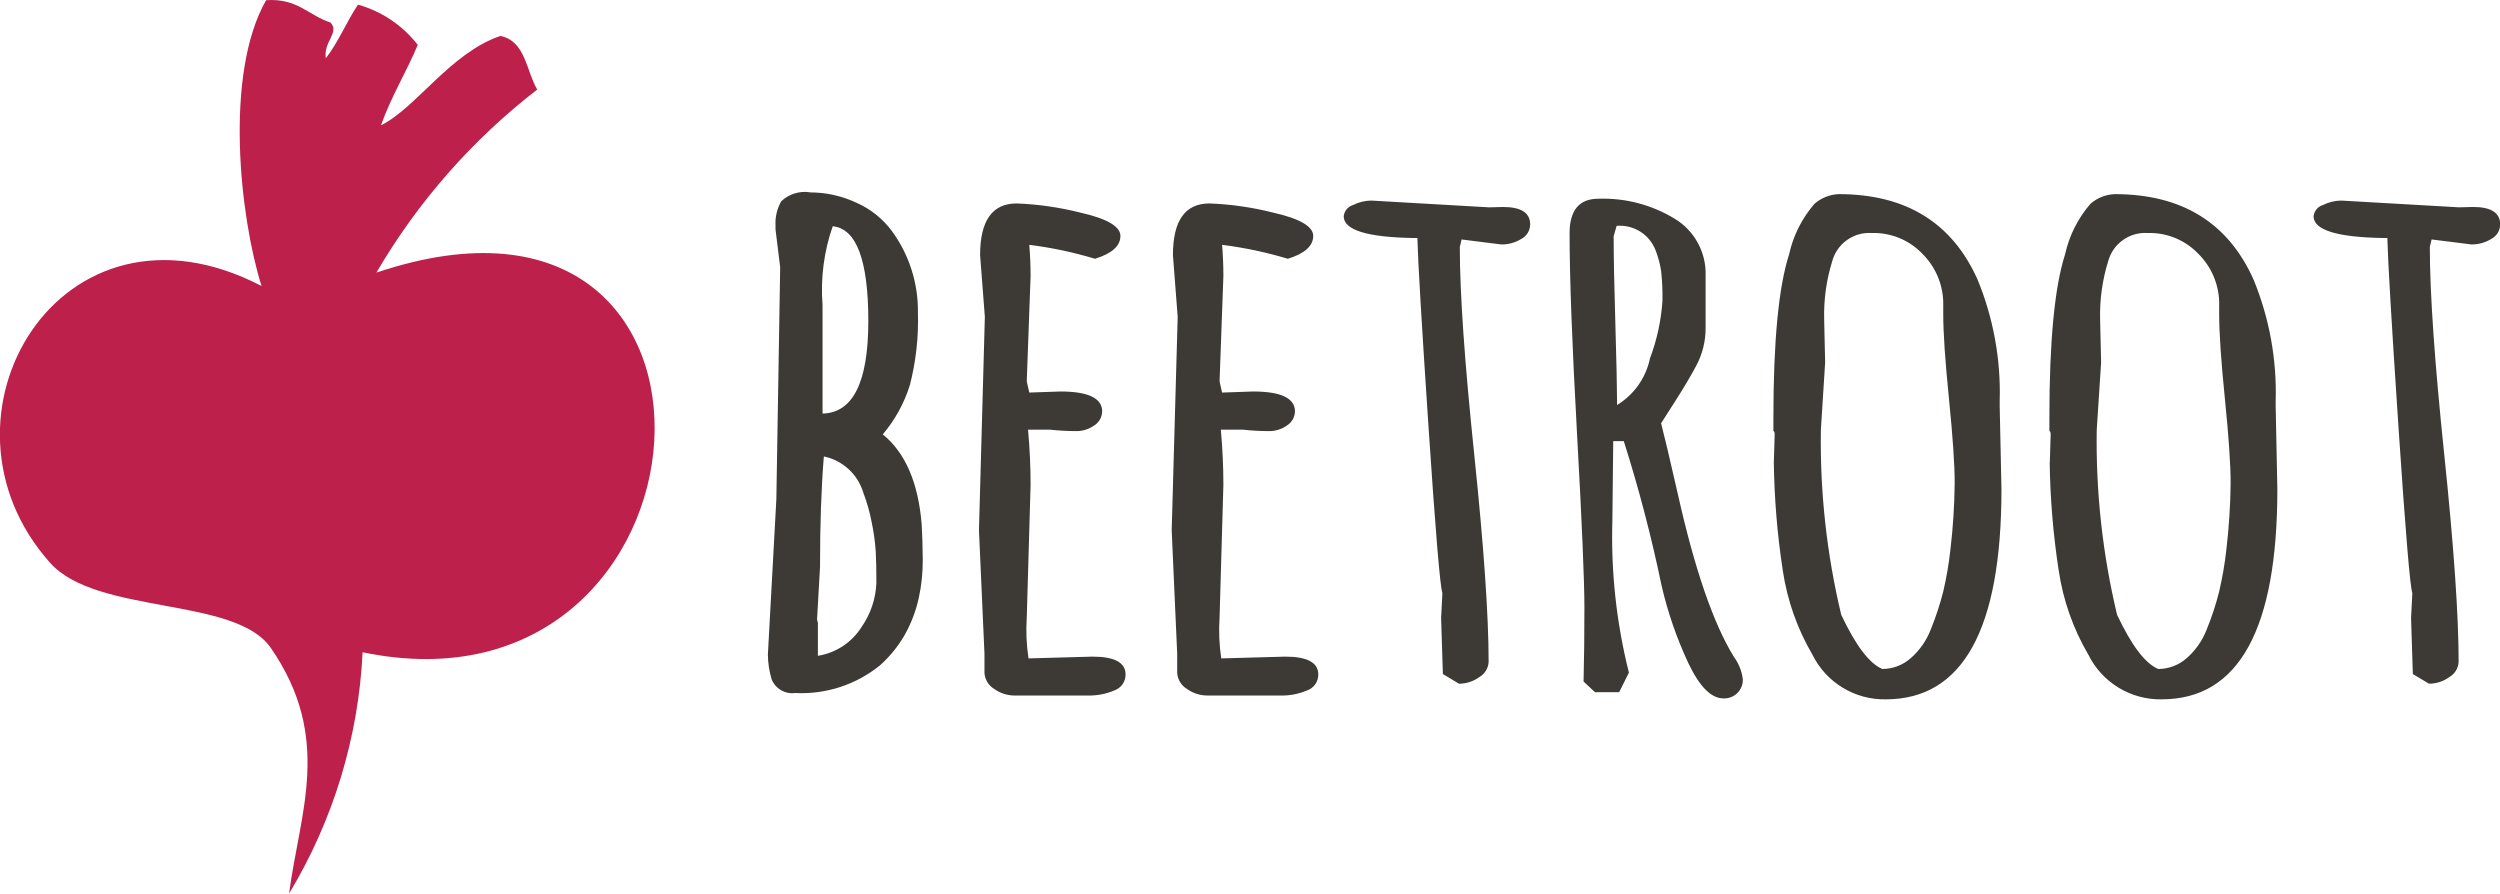
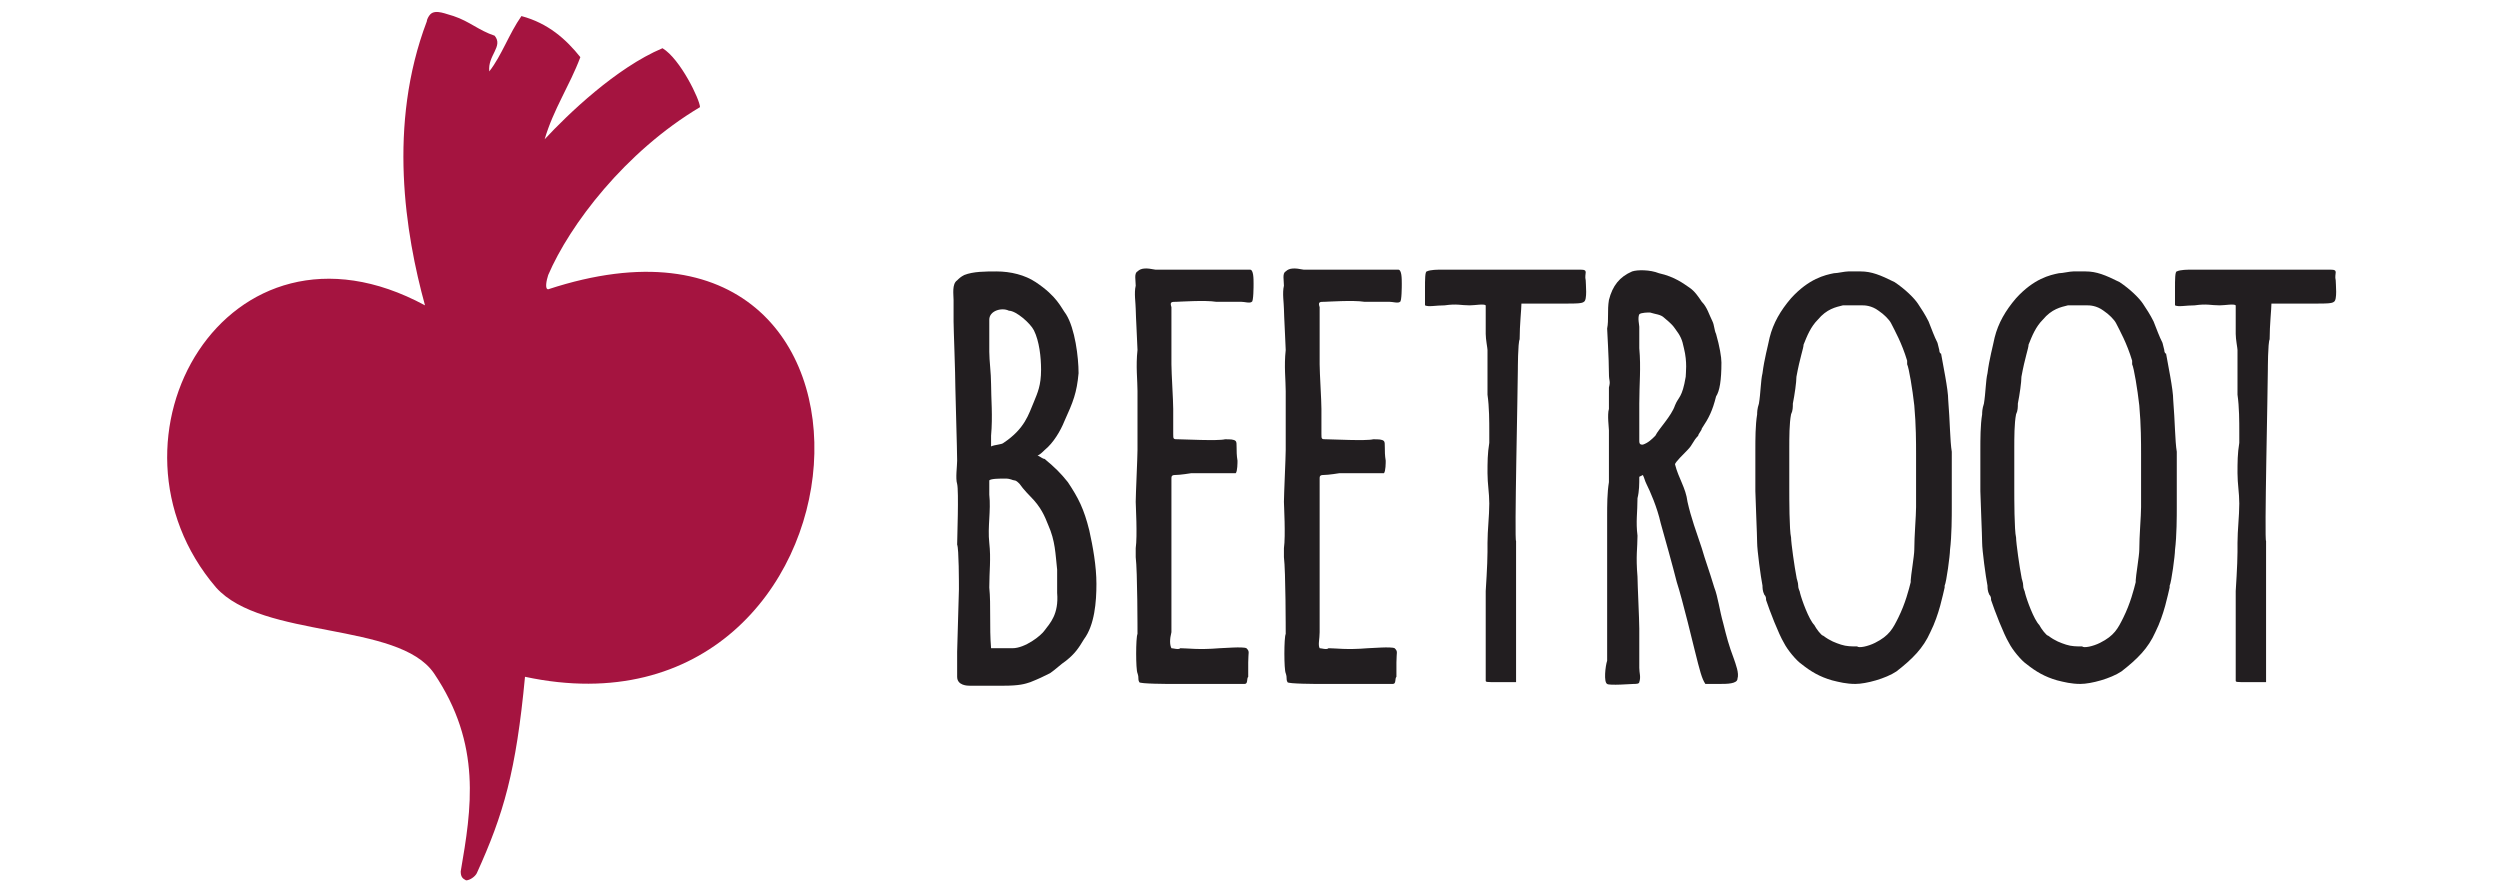
- <svg xmlns="http://www.w3.org/2000/svg" id="logo.svg" width="141.313" height="50.5" viewBox="0 0 141.313 50.5">
-   <defs>
-     <style>
-       .cls-1 {
-         fill: #bc204b;
-       }
- 
-       .cls-1, .cls-2 {
-         fill-rule: evenodd;
-       }
- 
-       .cls-2 {
-         fill: #3d3935;
-       }
-     </style>
-   </defs>
-   <path id="_2000_logo.png" data-name="2000% logo.png" class="cls-1" d="M145.365,23.562a36.079,36.079,0,0,0-9.09,10.349c22.25-7.5,19.895,25.749-.778,21.458a29.149,29.149,0,0,1-4.156,13.639c0.58-4.514,2.5-8.785-1.038-13.891-2.019-2.913-9.825-1.845-12.467-4.8-7.339-8.2.569-21.568,11.948-15.65-1.22-3.867-2.13-11.973.258-16.156,1.771-.123,2.4.862,3.637,1.262,0.54,0.556-.412,1.084-0.262,2.019,0.713-.908,1.167-2.064,1.819-3.029a6.5,6.5,0,0,1,3.378,2.274c-0.653,1.554-1.5,2.912-2.079,4.543,1.963-.953,3.925-4.094,6.753-5.049,1.425,0.3,1.447,1.959,2.077,3.029" transform="translate(-115 -18.5)" />
-   <path class="cls-2" d="M159.1,33.607l-0.264-2.138V31.247a2.517,2.517,0,0,1,.324-1.371,1.925,1.925,0,0,1,1.653-.5,6.146,6.146,0,0,1,2.6.585,5,5,0,0,1,2.013,1.614,7.641,7.641,0,0,1,1.46,4.6,14.637,14.637,0,0,1-.454,4.085,7.931,7.931,0,0,1-1.533,2.793q1.915,1.554,2.2,5.1,0.048,0.807.06,1.936a9.851,9.851,0,0,1-.227,2.219,7.617,7.617,0,0,1-.791,2.077,6.964,6.964,0,0,1-1.389,1.715,7.046,7.046,0,0,1-4.814,1.573,1.245,1.245,0,0,1-1.318-.766,4.993,4.993,0,0,1-.215-1.412l0.479-8.794Zm2.084,19.907,0.047,0.2v1.856a3.591,3.591,0,0,0,2.48-1.644,4.7,4.7,0,0,0,.827-2.461q0-1.139-.037-1.8a11.8,11.8,0,0,0-.227-1.634,9.867,9.867,0,0,0-.479-1.694,2.957,2.957,0,0,0-2.227-2.037q-0.218,2.663-.216,6.253Zm0.311-17.789v6.152q2.587-.061,2.587-5.224t-2.012-5.365A10.9,10.9,0,0,0,161.493,35.725Zm9.174,0.686L170.4,32.921Q170.4,30,172.464,30a17.363,17.363,0,0,1,3.592.515q2.275,0.514,2.276,1.321,0,0.848-1.438,1.291a22.269,22.269,0,0,0-3.713-.787q0.073,0.888.073,1.775l-0.216,5.929q0,0.041.143,0.646l1.749-.061q2.371,0,2.371,1.13a0.965,0.965,0,0,1-.43.776,1.734,1.734,0,0,1-1.091.333,13.636,13.636,0,0,1-1.425-.081H173.11q0.144,1.573.144,3.126l-0.216,7.483a10.6,10.6,0,0,0,.1,2.32l3.617-.1q1.868,0,1.868,1.008a0.944,0.944,0,0,1-.647.908,3.608,3.608,0,0,1-1.461.283h-4.143a1.985,1.985,0,0,1-1.174-.373,1.146,1.146,0,0,1-.551-0.9V55.45l-0.311-6.978Zm10.9,0L181.3,32.921Q181.3,30,183.362,30a17.363,17.363,0,0,1,3.592.515q2.275,0.514,2.276,1.321,0,0.848-1.437,1.291a22.3,22.3,0,0,0-3.714-.787q0.073,0.888.073,1.775l-0.215,5.929q0,0.041.142,0.646l1.749-.061q2.371,0,2.371,1.13a0.965,0.965,0,0,1-.43.776,1.731,1.731,0,0,1-1.09.333,13.655,13.655,0,0,1-1.426-.081h-1.245q0.144,1.573.144,3.126l-0.215,7.483a10.652,10.652,0,0,0,.095,2.32l3.617-.1q1.868,0,1.868,1.008a0.944,0.944,0,0,1-.647.908,3.608,3.608,0,0,1-1.461.283h-4.143a1.985,1.985,0,0,1-1.174-.373,1.146,1.146,0,0,1-.551-0.9V55.45l-0.311-6.978ZM196.559,56.6l-0.1-3.167q0-.02.072-1.411-0.192-.525-0.779-9.318t-0.634-10.75H194.93q-3.977-.06-3.977-1.23a0.746,0.746,0,0,1,.528-0.635,2.376,2.376,0,0,1,1.03-.252l6.659,0.383,0.79-.02q1.533,0,1.533.988a0.934,0.934,0,0,1-.5.817,2.086,2.086,0,0,1-1.126.313l-2.251-.282-0.1.424q0,3.913.814,11.718t0.815,11.739a1.054,1.054,0,0,1-.528.857,1.944,1.944,0,0,1-1.149.373Zm9.629-13.17-0.048,4.477a31.5,31.5,0,0,0,.934,8.612l-0.551,1.109h-1.365l-0.647-.605q0.048-1.855.048-4.165t-0.419-9.873q-0.418-7.564-.419-11.295,0-1.957,1.628-1.957a7.788,7.788,0,0,1,4.312,1.129,3.621,3.621,0,0,1,1.749,3.227V37a4.5,4.5,0,0,1-.527,2.168q-0.526.978-1.222,2.057t-0.767,1.2q0.264,1.009.935,3.953,1.437,6.434,3.185,9.258a2.679,2.679,0,0,1,.5,1.261,1.047,1.047,0,0,1-1.1,1.079q-1.03,0-1.977-1.986a22.075,22.075,0,0,1-1.52-4.407,81.971,81.971,0,0,0-2.132-8.148h-0.6Zm0.192-12.162-0.168.585q0,1.694.095,4.891t0.1,4.649a4.054,4.054,0,0,0,1.857-2.632,11.338,11.338,0,0,0,.707-3.257,13.513,13.513,0,0,0-.073-1.664,5.493,5.493,0,0,0-.311-1.18A2.162,2.162,0,0,0,206.38,31.267Zm8.886,13.372,0.048-1.573c0-.134-0.024-0.2-0.072-0.2V42.119q0-6.494.886-9.237a6.5,6.5,0,0,1,1.437-2.864,2.225,2.225,0,0,1,1.366-.545q5.7,0,7.856,4.841a16.759,16.759,0,0,1,1.246,6.857v0.3l0.1,4.679q0,11.88-6.54,11.88a4.53,4.53,0,0,1-4.143-2.521,13.276,13.276,0,0,1-1.677-4.76A44.2,44.2,0,0,1,215.266,44.64Zm2.9-5.648L217.925,42.8a42.106,42.106,0,0,0,1.15,10.448q1.221,2.6,2.323,3.066a2.43,2.43,0,0,0,1.6-.605,4.117,4.117,0,0,0,1.137-1.624,16.09,16.09,0,0,0,.707-2.148,20.022,20.022,0,0,0,.407-2.38,35.372,35.372,0,0,0,.24-3.751q0-1.553-.323-4.76t-0.324-4.78V35.544a3.987,3.987,0,0,0-1.173-2.693,3.8,3.8,0,0,0-2.875-1.18,2.166,2.166,0,0,0-2.227,1.593,10.245,10.245,0,0,0-.456,3.288Zm12.7,5.648,0.048-1.573c0-.134-0.024-0.2-0.072-0.2V42.119q0-6.494.886-9.237a6.5,6.5,0,0,1,1.437-2.864,2.225,2.225,0,0,1,1.366-.545q5.7,0,7.856,4.841a16.775,16.775,0,0,1,1.246,6.857v0.3l0.095,4.679q0,11.88-6.539,11.88a4.53,4.53,0,0,1-4.143-2.521,13.238,13.238,0,0,1-1.677-4.76A44.2,44.2,0,0,1,230.859,44.64Zm2.9-5.648L233.518,42.8a42.156,42.156,0,0,0,1.149,10.448q1.222,2.6,2.323,3.066a2.433,2.433,0,0,0,1.606-.605,4.117,4.117,0,0,0,1.137-1.624,15.946,15.946,0,0,0,.706-2.148,20.017,20.017,0,0,0,.408-2.38,35.372,35.372,0,0,0,.24-3.751q0-1.553-.324-4.76t-0.324-4.78V35.544a3.978,3.978,0,0,0-1.173-2.693,3.8,3.8,0,0,0-2.874-1.18,2.165,2.165,0,0,0-2.227,1.593,10.217,10.217,0,0,0-.456,3.288ZM251.386,56.6l-0.1-3.167q0-.02.072-1.411-0.192-.525-0.779-9.318t-0.634-10.75h-0.192q-3.977-.06-3.977-1.23a0.746,0.746,0,0,1,.528-0.635,2.376,2.376,0,0,1,1.03-.252L254,30.219l0.79-.02q1.533,0,1.533.988a0.934,0.934,0,0,1-.5.817,2.086,2.086,0,0,1-1.126.313l-2.251-.282-0.1.424q0,3.913.814,11.718t0.815,11.739a1.054,1.054,0,0,1-.528.857,1.944,1.944,0,0,1-1.149.373Z" transform="translate(-115 -18.5)" />
+ <svg xmlns="http://www.w3.org/2000/svg" version="1.1" id="Layer_1" x="0px" y="0px" viewBox="0 0 140 50" style="enable-background:new 0 0 140 50;" xml:space="preserve">
+   <style type="text/css">
+ 	.st0{fill-rule:evenodd;clip-rule:evenodd;fill:#A51440;}
+ 	.st1{fill:#221E20;}
+ </style>
+   <g>
+     <g id="XMLID_200_">
+       <path id="XMLID_201_" class="st0" d="M39.2,6c-4.2,2.5-7.3,6.6-8.5,9.4c-0.1,0.3-0.2,0.8,0,0.8C52,9.2,49.5,42.2,29.4,37.9    c-0.5,5.3-1.2,7.7-2.7,11c-0.1,0.2-0.4,0.4-0.6,0.4c-0.2-0.1-0.3-0.2-0.3-0.5c0.6-3.5,1.2-7.1-1.5-11.1c-2-2.9-9.6-1.9-12.2-4.8    C5,24.6,12.7,11.1,23.8,17.1C22.7,13.1,21.7,7,23.9,1.2c0-0.1,0.1-0.3,0.2-0.4c0.3-0.3,0.9,0,1.3,0.1c0.9,0.3,1.4,0.8,2.3,1.1    c0.5,0.6-0.4,1.1-0.3,2c0.7-0.9,1.1-2.1,1.8-3.1c1.5,0.4,2.5,1.3,3.3,2.3c-0.6,1.6-1.5,2.9-2,4.6c1.3-1.4,4-4,6.6-5.1    C38.1,3.3,39.2,5.6,39.2,6z" />
+     </g>
+     <path id="XMLID_196_" class="st1" d="M53.7,33c0-0.3,0-2.3-0.1-2.5c0-0.3,0.1-3,0-3.4c-0.1-0.3,0-1,0-1.3c0-0.6-0.1-3.8-0.1-4.1   c0-0.8-0.1-3.3-0.1-3.7c0-0.4,0-0.8,0-1.2c0-0.3-0.1-0.9,0.2-1.1c0.1-0.1,0.2-0.2,0.4-0.3c0.5-0.2,1.2-0.2,1.8-0.2   c0.8,0,1.6,0.2,2.2,0.6c1.2,0.8,1.4,1.4,1.7,1.8c0.5,0.8,0.7,2.4,0.7,3.3c-0.1,1.1-0.3,1.6-0.8,2.7c-0.2,0.5-0.6,1.2-1.1,1.6   c-0.1,0.1-0.3,0.3-0.4,0.3c0.2,0.1,0.3,0.2,0.4,0.2c0.6,0.5,0.9,0.8,1.3,1.3c0.6,0.9,0.9,1.5,1.2,2.7c0.2,0.9,0.4,2,0.4,3   c0,1-0.1,2.3-0.7,3.1c-0.3,0.5-0.5,0.8-1,1.2c-0.3,0.2-0.6,0.5-0.9,0.7c-0.4,0.2-0.6,0.3-1.1,0.5c-0.3,0.1-0.6,0.2-1.5,0.2   c-0.4,0-1.6,0-1.9,0c-0.1,0-0.7,0-0.7-0.5c0-0.1,0-1.3,0-1.4C53.6,36.3,53.7,33.2,53.7,33z M55.5,36.3c0.1,0,1.1,0,1.2,0   c0.7,0,1.6-0.7,1.8-1c0.3-0.4,0.8-0.9,0.7-2.1c0-0.4,0-1,0-1.3c-0.1-0.9-0.1-1.6-0.5-2.5c-0.2-0.5-0.4-1-1-1.6c0,0-0.4-0.4-0.6-0.7   c-0.1-0.1-0.2-0.2-0.3-0.2c-0.1,0-0.2-0.1-0.5-0.1c-0.3,0-0.8,0-0.9,0.1c0,0.3,0,0.6,0,0.8c0.1,0.9-0.1,1.8,0,2.7   c0.1,0.9,0,1.6,0,2.5C55.5,33.9,55.4,35.1,55.5,36.3z M55.5,25c0.2-0.1,0.6-0.1,0.7-0.2c1.2-0.8,1.4-1.6,1.7-2.3   c0.2-0.5,0.4-0.9,0.4-1.8c0-0.7-0.1-1.6-0.4-2.2c-0.2-0.4-1-1.1-1.4-1.1c-0.4-0.2-1.1,0-1.1,0.5c0,0.5,0,1.3,0,1.8   c0,0.5,0.1,1.2,0.1,1.8c0,0.8,0.1,1.8,0,2.9C55.5,24.4,55.5,24.7,55.5,25z" />
+     <path id="XMLID_191_" class="st1" d="M65.6,36.3c0.1,0,0.4,0.1,0.5,0c0.4,0,1,0.1,2.2,0c0.2,0,1.3-0.1,1.5,0   c0.2,0.2,0.1,0.2,0.1,0.8c0,0.1,0,0.7,0,0.8c-0.1,0.1,0,0.4-0.2,0.4c-0.2,0-0.8,0-1,0c-0.7,0-1.7,0-2.1,0c-0.2,0-0.9,0-1.1,0   c0,0-1.7,0-1.7-0.1c-0.1-0.2,0-0.2-0.1-0.5c-0.1-0.2-0.1-2,0-2.2c0-0.2,0-3.5-0.1-4.3c0-0.1,0-0.1,0-0.2c0,0,0-0.1,0-0.1   c0-0.1,0-0.1,0-0.2c0.1-0.7,0-2.4,0-2.6c0-0.4,0.1-2.5,0.1-2.9c0-0.5,0-2.9,0-3.3c0-0.6-0.1-1.4,0-2.3c0-0.2-0.1-2-0.1-2.3   c0-0.3-0.1-0.9,0-1.3c0-0.3-0.1-0.7,0.1-0.8c0.2-0.2,0.5-0.2,1-0.1c0.1,0,1.4,0,1.5,0c0.7,0,1.8,0,2.1,0c0.5,0,1.2,0,1.7,0   c0.2,0,0.2,0.5,0.2,0.8c0,0.1,0,1-0.1,1c-0.1,0.1-0.4,0-0.6,0c-0.3,0-1.1,0-1.4,0c-0.6-0.1-2.1,0-2.2,0c-0.3,0-0.4,0-0.3,0.3   c0,0.3,0,0.5,0,0.8c0,0.2,0,0.6,0,0.8c0,0.4,0,1.2,0,1.6c0,0.5,0.1,2,0.1,2.5c0,0.3,0,0.9,0,1.2c0,0.1,0,0.1,0,0.2   c0,0.3,0,0.3,0.3,0.3c0.3,0,2.2,0.1,2.6,0c0.3,0,0.5,0,0.6,0.1c0.1,0.1,0,0.5,0.1,1.1c0,0.1,0,0.6-0.1,0.7c-0.1,0-0.9,0-1.2,0   c-0.4,0-0.9,0-1.3,0c0,0-0.6,0.1-0.9,0.1c-0.2,0-0.2,0.1-0.2,0.2c0,0.4,0,1.1,0,1.6c0,0.2,0,4.5,0,4.9c0,0.7,0,1.4,0,2.1   C65.5,35.8,65.5,36.1,65.6,36.3z" />
+     <path id="XMLID_1_" class="st1" d="M73.9,36.3c0.1,0,0.4,0.1,0.5,0c0.4,0,1,0.1,2.2,0c0.2,0,1.3-0.1,1.5,0c0.2,0.2,0.1,0.2,0.1,0.8   c0,0.1,0,0.7,0,0.8c-0.1,0.1,0,0.4-0.2,0.4c-0.2,0-0.8,0-1,0c-0.7,0-1.7,0-2.1,0c-0.2,0-0.9,0-1.1,0c0,0-1.7,0-1.7-0.1   c-0.1-0.2,0-0.2-0.1-0.5c-0.1-0.2-0.1-2,0-2.2c0-0.2,0-3.5-0.1-4.3c0-0.1,0-0.1,0-0.2c0,0,0-0.1,0-0.1c0-0.1,0-0.1,0-0.2   c0.1-0.7,0-2.4,0-2.6c0-0.4,0.1-2.5,0.1-2.9c0-0.5,0-2.9,0-3.3c0-0.6-0.1-1.4,0-2.3c0-0.2-0.1-2-0.1-2.3c0-0.3-0.1-0.9,0-1.3   c0-0.3-0.1-0.7,0.1-0.8c0.2-0.2,0.5-0.2,1-0.1c0.1,0,1.4,0,1.5,0c0.7,0,1.8,0,2.1,0c0.5,0,1.2,0,1.7,0c0.2,0,0.2,0.5,0.2,0.8   c0,0.1,0,1-0.1,1c-0.1,0.1-0.4,0-0.6,0c-0.3,0-1.1,0-1.4,0c-0.6-0.1-2.1,0-2.2,0c-0.3,0-0.4,0-0.3,0.3c0,0.3,0,0.5,0,0.8   c0,0.2,0,0.6,0,0.8c0,0.4,0,1.2,0,1.6c0,0.5,0.1,2,0.1,2.5c0,0.3,0,0.9,0,1.2c0,0.1,0,0.1,0,0.2c0,0.3,0,0.3,0.3,0.3   c0.3,0,2.2,0.1,2.6,0c0.3,0,0.5,0,0.6,0.1c0.1,0.1,0,0.5,0.1,1.1c0,0.1,0,0.6-0.1,0.7c-0.1,0-0.9,0-1.2,0c-0.4,0-0.9,0-1.3,0   c0,0-0.6,0.1-0.9,0.1c-0.2,0-0.2,0.1-0.2,0.2c0,0.4,0,1.1,0,1.6c0,0.2,0,4.5,0,4.9c0,0.7,0,1.4,0,2.1   C73.9,35.8,73.8,36.1,73.9,36.3z" />
+     <g id="XMLID_8_">
+       <path id="XMLID_9_" class="st1" d="M103.7,15.2c0.1,0,0.3,0,0.5,0c0.6,0,1.1,0.2,1.9,0.6c0.6,0.4,1.1,0.9,1.3,1.2    c0.2,0.3,0.4,0.6,0.6,1c0.2,0.5,0.3,0.8,0.5,1.2c0,0,0.1,0.4,0.1,0.4c0,0,0,0.2,0.1,0.2c0.1,0.6,0.4,2,0.4,2.6    c0.1,1.2,0.1,2.3,0.2,2.9c0,0.2,0,0.4,0,0.5c0,0.3,0,2.1,0,2.4l0,0.2c0,0.5,0,1.6-0.1,2.4c0,0.3-0.2,1.8-0.3,2l0,0.1    c-0.1,0.4-0.3,1.5-0.8,2.5c-0.4,0.9-1,1.5-1.9,2.2c-0.6,0.4-1.7,0.7-2.3,0.7c-0.5,0-0.9-0.1-1.3-0.2c-0.7-0.2-1.2-0.5-1.7-0.9    c-0.3-0.2-0.8-0.8-1-1.2c-0.3-0.5-0.8-1.8-1-2.4c0-0.1,0-0.2-0.1-0.3c-0.1-0.2-0.1-0.4-0.1-0.5c-0.1-0.5-0.3-2-0.3-2.4    c0-0.4-0.1-2.6-0.1-2.9c0-0.4,0-0.9,0-1.2c0-0.3,0-0.7,0-1.1c0-0.6,0-1.4,0.1-2c0-0.1,0-0.3,0.1-0.6c0.1-0.6,0.1-1.3,0.2-1.7    c0.1-0.8,0.3-1.5,0.4-2c0.2-0.8,0.6-1.5,1.2-2.2c1-1.1,1.9-1.3,2.4-1.4c0.2,0,0.6-0.1,0.8-0.1C103.4,15.2,103.5,15.2,103.7,15.2z     M105,36c0.8-0.4,1-0.8,1.3-1.4c0.4-0.8,0.6-1.6,0.7-2l0-0.1c0-0.2,0.2-1.4,0.2-1.7c0-0.8,0.1-1.9,0.1-2.4l0-0.2    c0-0.3,0-1.9,0-2.1c0-0.1,0-0.3,0-0.7c0-0.6,0-1.6-0.1-2.7c-0.1-0.9-0.3-2.1-0.4-2.3c0,0,0-0.1,0-0.2c-0.3-1-0.7-1.7-0.9-2.1    c-0.1-0.2-0.4-0.5-0.7-0.7c-0.4-0.3-0.8-0.3-0.9-0.3c-0.2,0-0.3,0-0.5,0c-0.2,0-0.5,0-0.6,0c-0.4,0.1-0.9,0.2-1.4,0.8    c-0.4,0.4-0.6,0.9-0.8,1.4c0,0.2-0.2,0.7-0.4,1.8c0,0.3-0.1,1-0.2,1.5c0,0.2,0,0.4-0.1,0.6c-0.1,0.5-0.1,1.3-0.1,1.9    c0,0.5,0,0.9,0,1.2c0,0.3,0,0.8,0,1.1c0,0.5,0,2.3,0.1,2.7c0,0.3,0.2,1.7,0.3,2.2c0,0.1,0.1,0.3,0.1,0.5c0,0.2,0.1,0.3,0.1,0.4    c0.1,0.4,0.5,1.5,0.8,1.8c0.1,0.2,0.4,0.6,0.5,0.6c0.4,0.3,0.7,0.4,1,0.5c0.3,0.1,0.6,0.1,0.9,0.1c0,0,0,0,0,0    C104.1,36.3,104.6,36.2,105,36z" />
+     </g>
+     <g id="XMLID_2_">
+       <path id="XMLID_3_" class="st1" d="M116.3,15.2c0.1,0,0.3,0,0.5,0c0.6,0,1.1,0.2,1.9,0.6c0.6,0.4,1.1,0.9,1.3,1.2    c0.2,0.3,0.4,0.6,0.6,1c0.2,0.5,0.3,0.8,0.5,1.2c0,0,0.1,0.4,0.1,0.4c0,0,0,0.2,0.1,0.2c0.1,0.6,0.4,2,0.4,2.6    c0.1,1.2,0.1,2.3,0.2,2.9c0,0.2,0,0.4,0,0.5c0,0.3,0,2.1,0,2.4l0,0.2c0,0.5,0,1.6-0.1,2.4c0,0.3-0.2,1.8-0.3,2l0,0.1    c-0.1,0.4-0.3,1.5-0.8,2.5c-0.4,0.9-1,1.5-1.9,2.2c-0.6,0.4-1.7,0.7-2.3,0.7c-0.5,0-0.9-0.1-1.3-0.2c-0.7-0.2-1.2-0.5-1.7-0.9    c-0.3-0.2-0.8-0.8-1-1.2c-0.3-0.5-0.8-1.8-1-2.4c0-0.1,0-0.2-0.1-0.3c-0.1-0.2-0.1-0.4-0.1-0.5c-0.1-0.5-0.3-2-0.3-2.4    c0-0.4-0.1-2.6-0.1-2.9c0-0.4,0-0.9,0-1.2c0-0.3,0-0.7,0-1.1c0-0.6,0-1.4,0.1-2c0-0.1,0-0.3,0.1-0.6c0.1-0.6,0.1-1.3,0.2-1.7    c0.1-0.8,0.3-1.5,0.4-2c0.2-0.8,0.6-1.5,1.2-2.2c1-1.1,1.9-1.3,2.4-1.4c0.2,0,0.6-0.1,0.8-0.1C116.1,15.2,116.2,15.2,116.3,15.2z     M117.6,36c0.8-0.4,1-0.8,1.3-1.4c0.4-0.8,0.6-1.6,0.7-2l0-0.1c0-0.2,0.2-1.4,0.2-1.7c0-0.8,0.1-1.9,0.1-2.4l0-0.2    c0-0.3,0-1.9,0-2.1c0-0.1,0-0.3,0-0.7c0-0.6,0-1.6-0.1-2.7c-0.1-0.9-0.3-2.1-0.4-2.3c0,0,0-0.1,0-0.2c-0.3-1-0.7-1.7-0.9-2.1    c-0.1-0.2-0.4-0.5-0.7-0.7c-0.4-0.3-0.8-0.3-0.9-0.3c-0.2,0-0.3,0-0.5,0c-0.2,0-0.5,0-0.6,0c-0.4,0.1-0.9,0.2-1.4,0.8    c-0.4,0.4-0.6,0.9-0.8,1.4c0,0.2-0.2,0.7-0.4,1.8c0,0.3-0.1,1-0.2,1.5c0,0.2,0,0.4-0.1,0.6c-0.1,0.5-0.1,1.3-0.1,1.9    c0,0.5,0,0.9,0,1.2c0,0.3,0,0.8,0,1.1c0,0.5,0,2.3,0.1,2.7c0,0.3,0.2,1.7,0.3,2.2c0,0.1,0.1,0.3,0.1,0.5c0,0.2,0.1,0.3,0.1,0.4    c0.1,0.4,0.5,1.5,0.8,1.8c0.1,0.2,0.4,0.6,0.5,0.6c0.4,0.3,0.7,0.4,1,0.5c0.3,0.1,0.6,0.1,0.9,0.1c0,0,0,0,0,0    C116.7,36.3,117.2,36.2,117.6,36z" />
+     </g>
+     <path id="XMLID_179_" class="st1" d="M92,26.6c-0.2,0.1-0.2,0.1-0.2,0.1c0,0.4,0,0.8-0.1,1.2c0,0.8-0.1,1.3,0,2.1   c0,0.7-0.1,1.1,0,2.3c0,0.4,0.1,2.4,0.1,2.9c0,0.3,0,0.8,0,1.2c0,0.4,0,0.8,0,1c0,0.3,0.1,0.5,0,0.8c0,0.1-0.2,0.1-0.3,0.1   c-0.1,0-1.4,0.1-1.5,0c-0.2-0.1-0.1-1,0-1.3c0-0.3,0-1,0-2c0-0.1,0-0.5,0-1.1c0-0.4,0-1,0-1.6c0-0.4,0-0.7,0-1.6c0-0.2,0-1.7,0-1.8   c0-0.6,0-1.3,0.1-1.9c0-0.3,0-0.7,0-1c0-0.1,0-0.2,0-0.2c0-0.6,0-1.1,0-1.7c0-0.1-0.1-0.9,0-1.2c0-0.2,0-1.1,0-1.2   c0.1-0.4,0-0.3,0-0.8c0-0.8-0.1-2.4-0.1-2.5c0.1-0.5,0-1,0.1-1.6c0.2-0.8,0.6-1.3,1.3-1.6c0.3-0.1,1-0.1,1.5,0.1   c0.9,0.2,1.4,0.6,1.7,0.8c0.3,0.2,0.5,0.5,0.7,0.8c0.3,0.3,0.4,0.7,0.6,1.1c0.1,0.2,0.1,0.5,0.2,0.7c0.2,0.7,0.3,1.3,0.3,1.6   c0,1-0.1,1.6-0.3,1.9c-0.2,0.8-0.4,1.2-0.8,1.8c0,0.1-0.2,0.3-0.2,0.4c-0.3,0.3-0.3,0.5-0.6,0.8c-0.2,0.2-0.7,0.7-0.7,0.8   c0.2,0.8,0.6,1.3,0.7,2.1c0.2,0.9,0.5,1.7,0.8,2.6c0.2,0.7,0.4,1.2,0.7,2.2c0.2,0.5,0.3,1.3,0.5,2c0.2,0.8,0.3,1.2,0.6,2   c0.1,0.3,0.3,0.8,0.2,1.1c0,0.3-0.6,0.3-1,0.3c-0.1,0-0.6,0-0.8,0c-0.2-0.3-0.3-0.7-0.6-1.9c0,0-0.7-2.9-1-3.8   c-0.2-0.8-0.7-2.6-0.9-3.3c-0.2-0.9-0.6-1.8-0.8-2.2C92.1,26.9,92.1,26.8,92,26.6z M91.8,23.5c0,0.3,0,0.9,0,1.2   c0,0.2,0.1,0.2,0.2,0.2c0.3-0.1,0.5-0.3,0.7-0.5c0.2-0.4,0.9-1.1,1.1-1.7c0.2-0.5,0.4-0.4,0.6-1.6c0-0.2,0.1-0.8-0.1-1.6   c-0.1-0.5-0.2-0.7-0.5-1.1c-0.2-0.3-0.5-0.5-0.6-0.6c-0.2-0.2-0.5-0.2-0.8-0.3c-0.1,0-0.5,0-0.6,0.1c-0.1,0.2,0,0.6,0,0.7   c0,0.4,0,0.9,0,1.2c0.1,1.1,0,2,0,3.1C91.8,22.9,91.8,23.2,91.8,23.5z" />
+     <path id="XMLID_194_" class="st1" d="M85,20.7c0,1-0.2,9.6-0.1,9.6c0,0.1,0,1.3,0,1.4c0,0.2,0,1,0,2.3c0,0.5,0,2.3,0,2.7   c0,0.1,0,0.5,0,1c0,0.2,0,0.3,0,0.4c0,0.1,0,0.1,0,0.1c0,0-0.2,0-0.4,0c-0.2,0-0.4,0-0.6,0c-0.7,0-0.7,0-0.7-0.1c0-0.2,0-0.9,0-1.2   c0-0.5,0-1.4,0-1.9c0-0.5,0-1.3,0-1.9c0,0,0.1-1.5,0.1-2.2c0-0.2,0-0.3,0-0.5c0-0.7,0.1-1.5,0.1-2.2c0-0.6-0.1-1.1-0.1-1.7   c0-0.6,0-1.1,0.1-1.7c0-0.2,0-0.4,0-0.6c0-0.6,0-1.4-0.1-2.1c0-0.2,0-0.5,0-0.7c0-0.6,0-1.2,0-1.8c0-0.1-0.1-0.6-0.1-0.9   c0-0.7,0-1.5,0-1.6c-0.1-0.1-0.6,0-0.9,0c-0.5,0-0.7-0.1-1.4,0c-0.5,0-0.9,0.1-1.1,0c0-0.1,0-0.5,0-1c0-0.4,0-0.9,0.1-0.9   c0.2-0.1,0.6-0.1,0.9-0.1c0.8,0,1.3,0,2,0c0.8,0,1.4,0,2.2,0c0.8,0,1.4,0,2,0c0.2,0,0.8,0,1.5,0c0.5,0,0.2,0.2,0.3,0.6   c0,0.2,0.1,1.1-0.1,1.2c-0.1,0.1-0.5,0.1-0.9,0.1c-0.6,0-0.8,0-1.7,0c-0.4,0-0.7,0-0.9,0c0,0.3-0.1,1.2-0.1,2   C85,19.2,85,20.7,85,20.7z" />
+     <path id="XMLID_6_" class="st1" d="M127,20.7c0,1-0.2,9.6-0.1,9.6c0,0.1,0,1.3,0,1.4c0,0.2,0,1,0,2.3c0,0.5,0,2.3,0,2.7   c0,0.1,0,0.5,0,1c0,0.2,0,0.3,0,0.4c0,0.1,0,0.1,0,0.1c0,0-0.2,0-0.4,0c-0.2,0-0.4,0-0.6,0c-0.7,0-0.7,0-0.7-0.1c0-0.2,0-0.9,0-1.2   c0-0.5,0-1.4,0-1.9c0-0.5,0-1.3,0-1.9c0,0,0.1-1.5,0.1-2.2c0-0.2,0-0.3,0-0.5c0-0.7,0.1-1.5,0.1-2.2c0-0.6-0.1-1.1-0.1-1.7   c0-0.6,0-1.1,0.1-1.7c0-0.2,0-0.4,0-0.6c0-0.6,0-1.4-0.1-2.1c0-0.2,0-0.5,0-0.7c0-0.6,0-1.2,0-1.8c0-0.1-0.1-0.6-0.1-0.9   c0-0.7,0-1.5,0-1.6c-0.1-0.1-0.6,0-0.9,0c-0.5,0-0.7-0.1-1.4,0c-0.5,0-0.9,0.1-1.1,0c0-0.1,0-0.5,0-1c0-0.4,0-0.9,0.1-0.9   c0.2-0.1,0.6-0.1,0.9-0.1c0.8,0,1.3,0,2,0c0.8,0,1.4,0,2.2,0c0.8,0,1.4,0,2,0c0.2,0,0.8,0,1.5,0c0.5,0,0.2,0.2,0.3,0.6   c0,0.2,0.1,1.1-0.1,1.2c-0.1,0.1-0.5,0.1-0.9,0.1c-0.6,0-0.8,0-1.7,0c-0.4,0-0.7,0-0.9,0c0,0.3-0.1,1.2-0.1,2   C127,19.2,127,20.7,127,20.7z" />
+   </g>
</svg>
